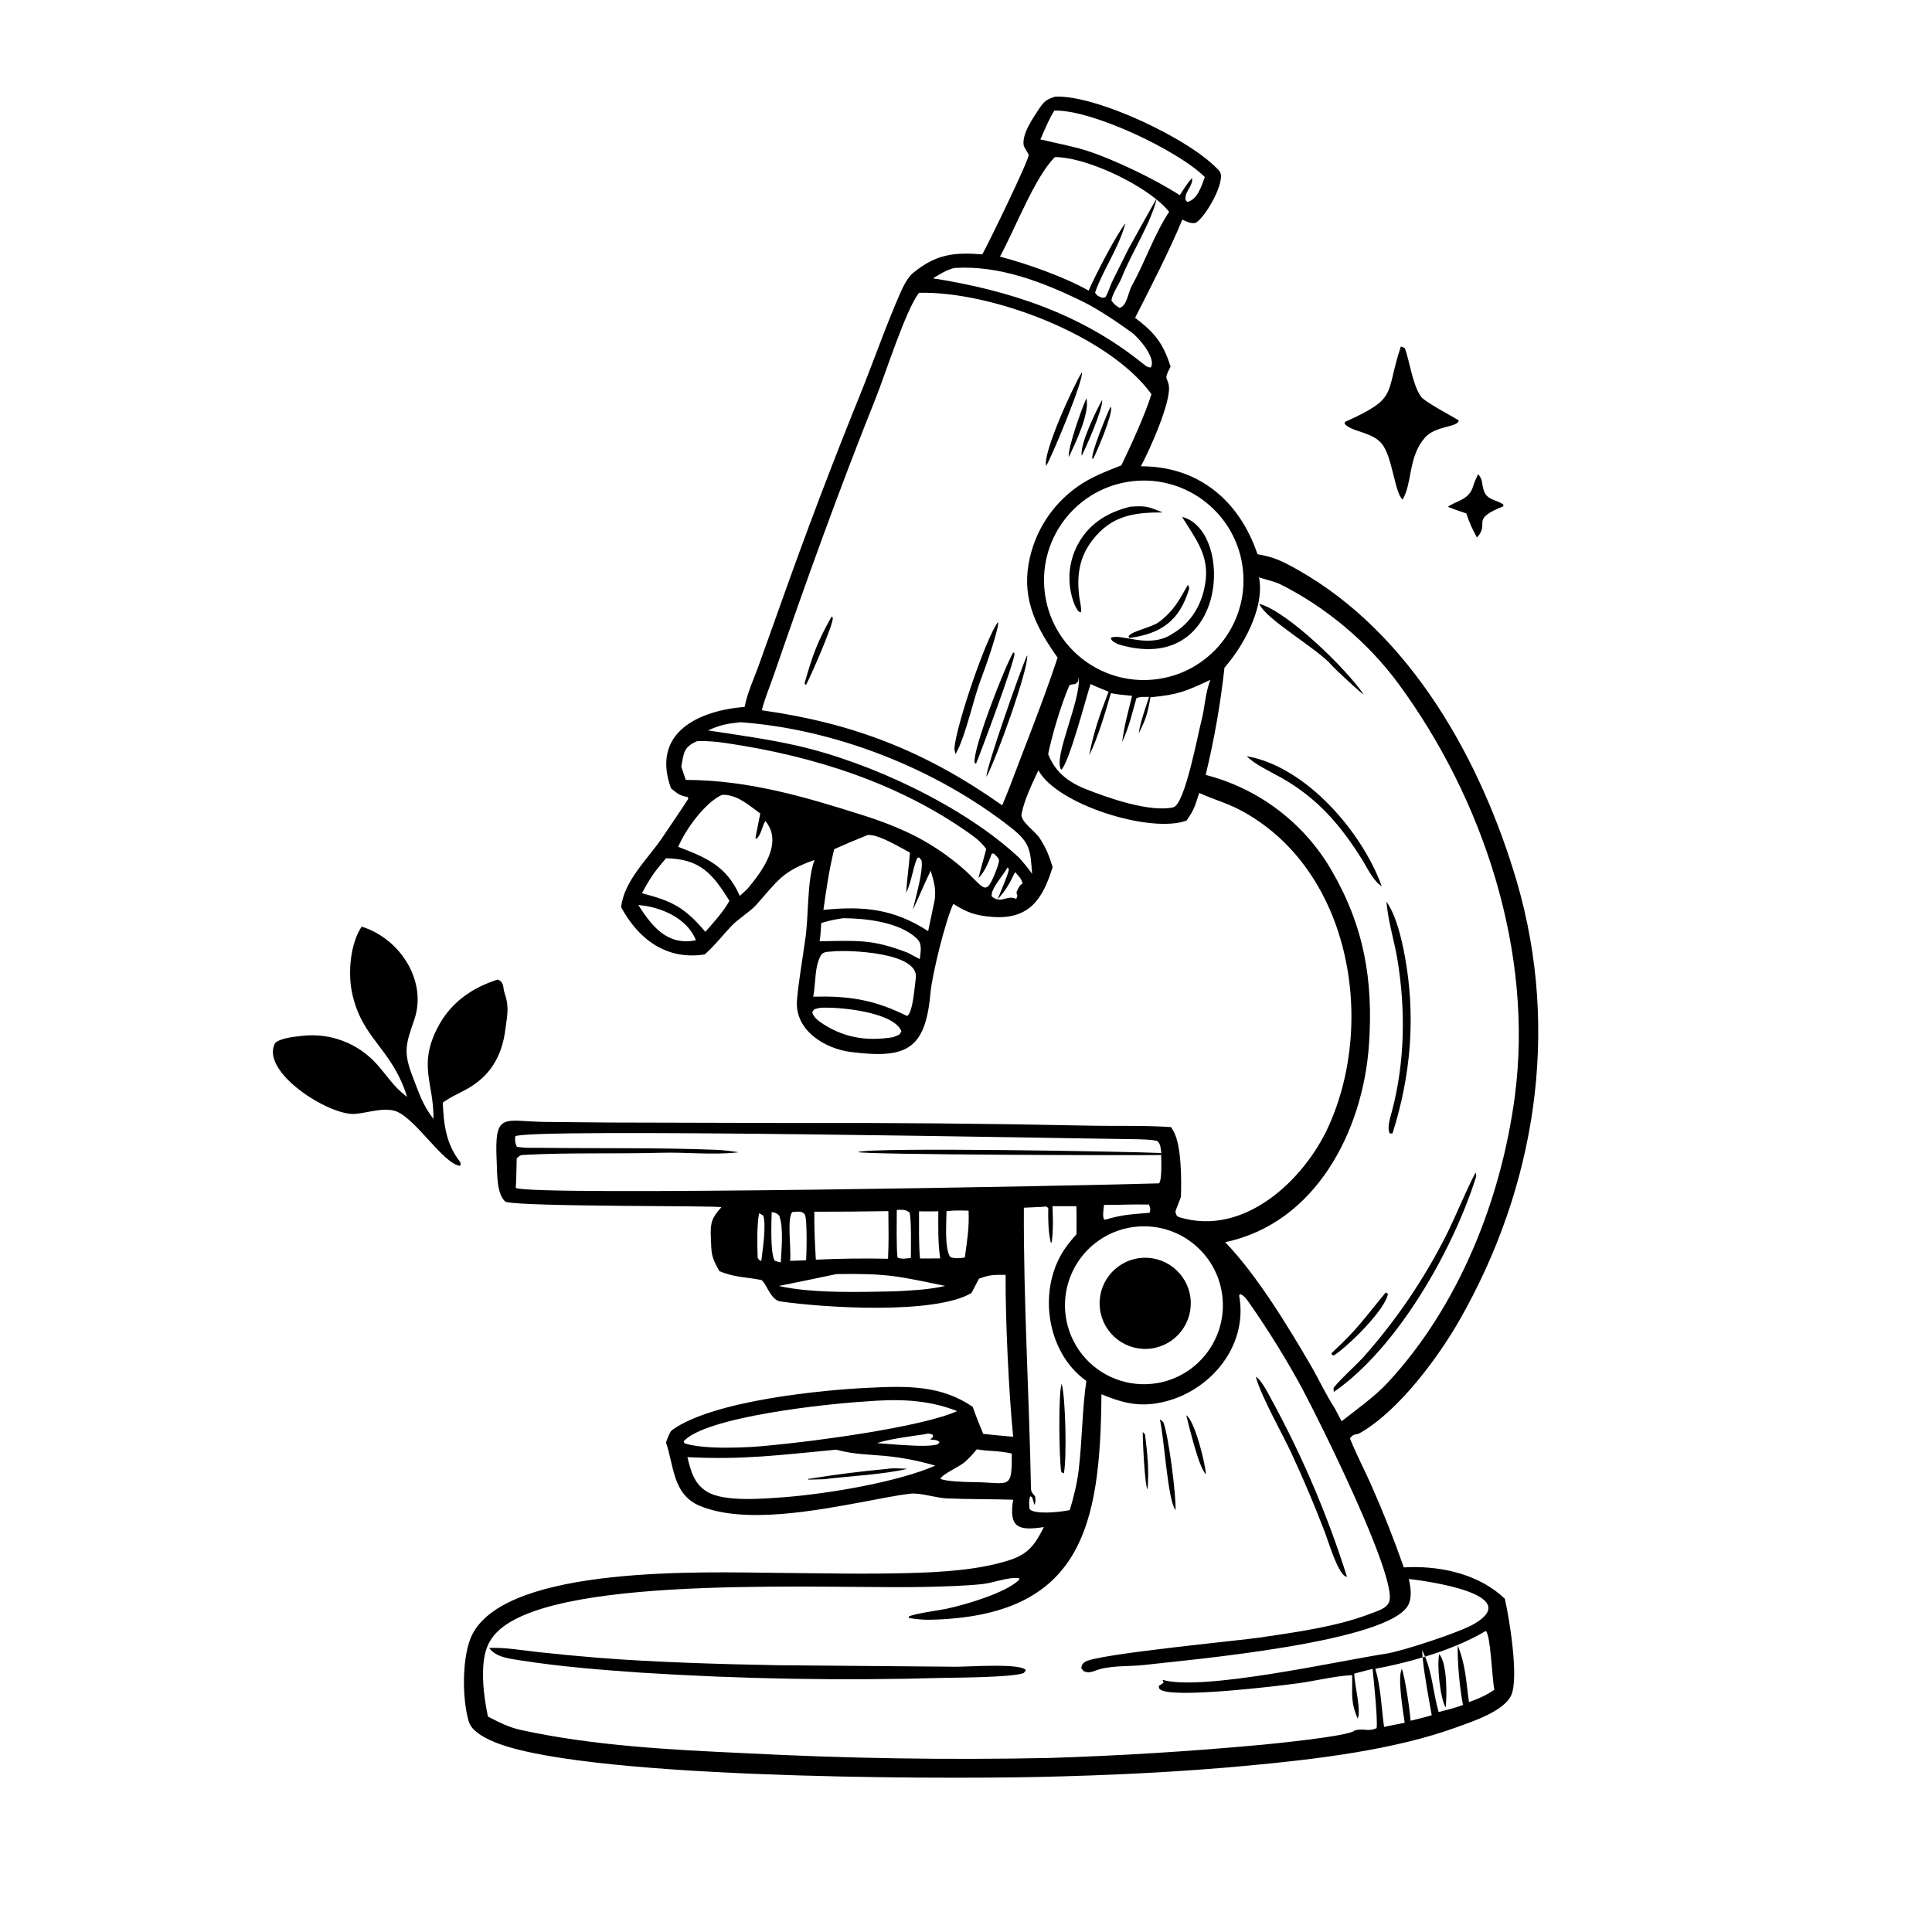
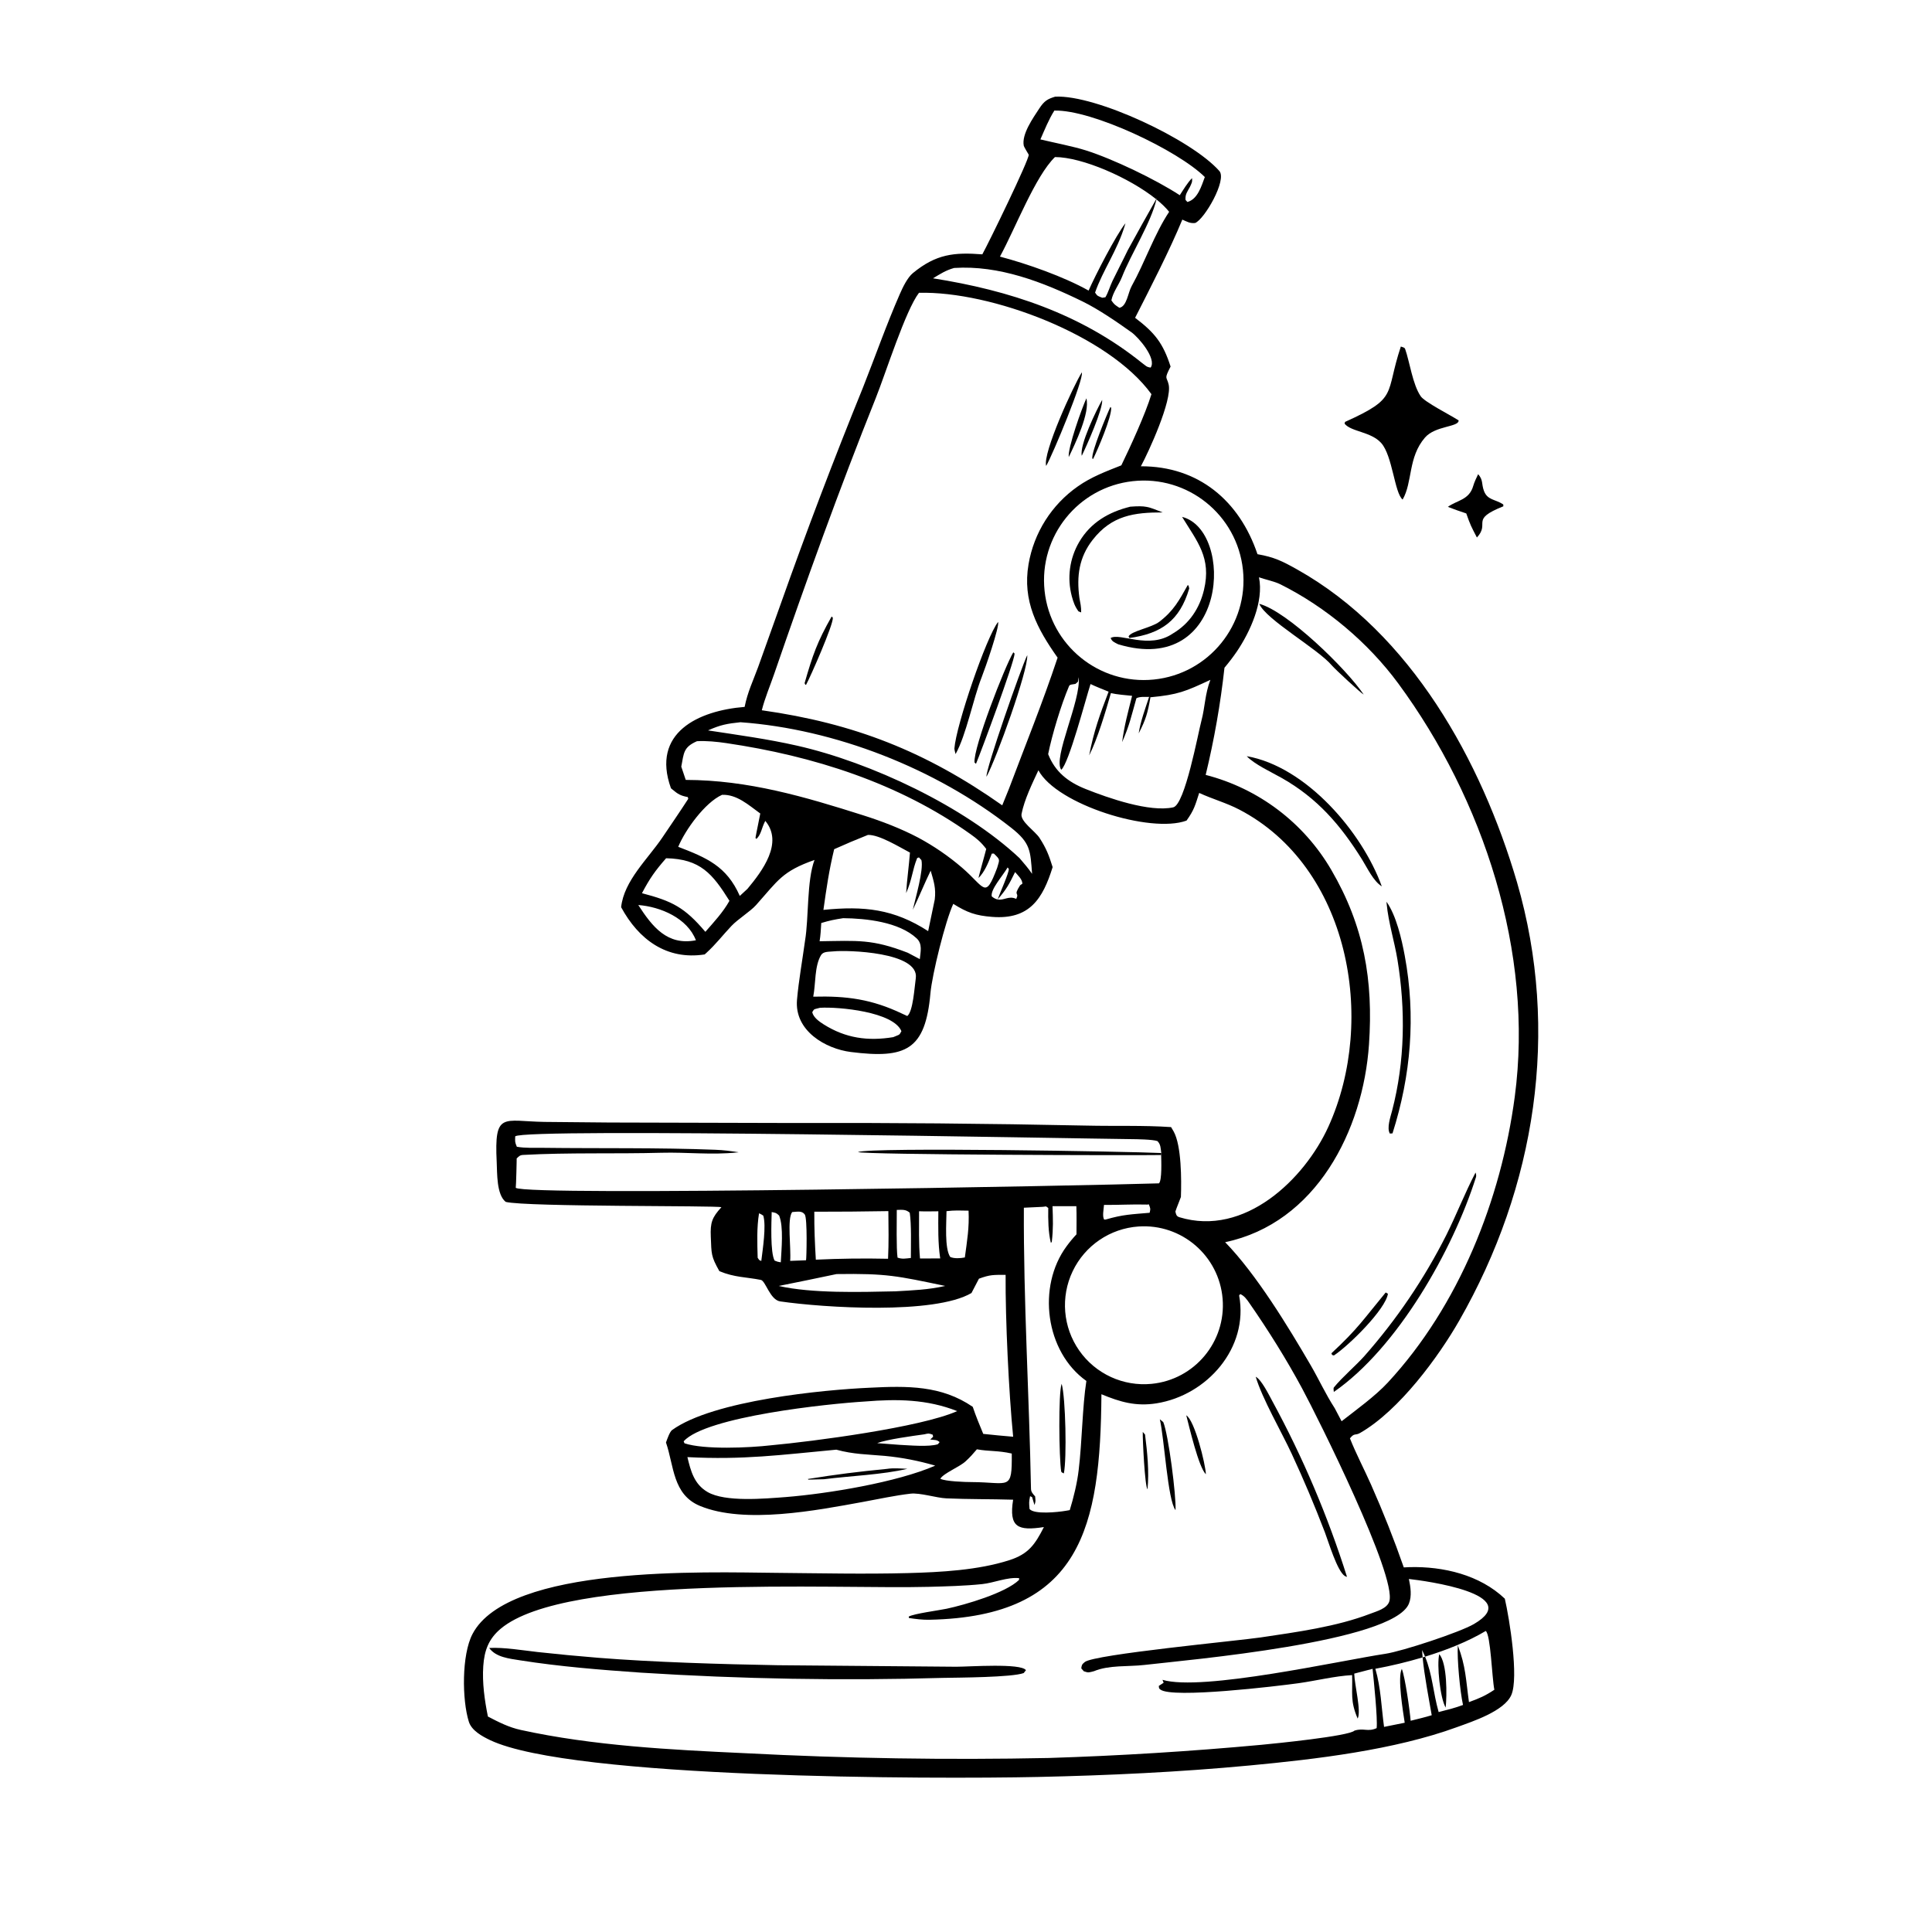
<svg xmlns="http://www.w3.org/2000/svg" width="700" height="700" fill="currentColor" viewBox="0 0 700 700">
  <path d="M177.246 597.095c5.207-.31 12.186.86 17.537 1.465a766.15 766.15 0 0 0 21.92 2.085c19.793 1.59 44.868 2.34 65.013 2.695l64.744.55c4.625.01 23.515-1.37 25.26 1.255l-.81 1.035c-4.28 1.575-23.51 1.64-29.3 1.75-36.505 1.055-73.041.42-109.489-1.905-14.498-1.01-29.287-2.185-43.641-4.45-4.04-.64-8.827-1.13-11.234-4.48Zm277.729-98.27c2.09 1.055 4.785 6.58 6.06 8.915a359.865 359.865 0 0 1 27.015 63.605c-.26-.1-.52-.205-.775-.305-2.8-1.81-5.905-12.35-7.245-15.85-3.795-9.895-7.58-18.88-12.015-28.44-3.695-7.97-10.74-20.075-13.04-27.925Zm-34.75 15.4 1.245 1.025c1.865 4.41 4.735 26.77 4.445 31.9-2.85-3.55-4.05-25.995-5.69-32.925Zm9.585-1.43c3.06 1.865 6.955 17.615 7.105 21.33-2.575-2.305-6.07-17.3-7.105-21.33Zm-15.765 6.015.825.95c.815 6.425 1.53 13.405.89 19.855-.975-1.14-1.795-18.275-1.715-20.805Zm120.575-93.97c.175.53.325 1.12.15 1.675-8.385 26.505-28.45 61.885-51.495 77.81-.085-.385-.18-1.39.01-1.625 3.115-3.82 7.81-7.755 11.03-11.345a207.813 207.813 0 0 0 29.72-43.89c3.71-7.435 6.71-15.215 10.585-22.625Zm-32.27-98.13c3.56 5.004 5.525 13.646 6.63 19.631 4.025 21.799 2.26 43.204-4.45 64.304l-.96.065c-1.185-2.015.22-5.995.83-8.33 4.645-17.82 4.895-36.537 1.925-54.66-1.085-6.612-3.29-13.52-3.915-20.295l-.06-.715Zm-50.63-52.733c21.49 3.762 41.82 27.475 48.93 47.166-3.075-1.898-5.275-6.721-7.19-9.789-7.76-12.414-16.065-22.06-28.935-29.405-3.66-2.089-10.065-5.027-12.805-7.972Zm4.535-55.196c10.14 2.666 31.545 23.526 37.84 32.863-.9-.367-10.425-9.231-11.52-10.526-5.125-6.072-23.935-16.63-26.32-22.337Zm45.81 249.509.81.465c-.91 5.75-14.225 18.84-19.585 22.36l-.64-.19-.255-.6c9.65-8.94 11.75-12.47 19.67-22.035ZM361.64 225.338c.49 1.885-4.62 16.643-5.94 19.983-3.165 8.03-5.565 20.897-9.48 27.9-.08-.309-.45-1.695-.425-2.011.615-8.44 11.635-40.613 15.845-45.872Zm5.5 11.002.47.48c-.18 3.317-12.13 35.507-13.995 39.93l-.53-.493c-.465-5.388 10.95-34.698 14.055-39.917Zm5.055 1.034c.33 5.591-11.225 37.584-14.76 44.03-.51-2.15 12.71-39.944 14.76-44.03Zm19.78-102.457c.785 2.473-10.57 29.876-12.935 33.902-1.305-4.699 9.935-29.186 12.935-33.902Zm-90.651 88.447.431.456c.213 2.454-8.084 21.371-9.716 24.314l-.258-.056-.26-.557c2.938-10.238 4.59-14.964 9.803-24.157Zm92.296-79.04c1.35 5.249-4.08 16.482-6.395 21.285-.38-3.379 4.745-17.688 6.395-21.285Zm5.715.57c.33 3.276-5.69 16.785-7.39 20.245-.86-3.891 5.275-16.507 7.39-20.245Zm2.985 2.56.28.294c.185 3.368-4.87 15.146-6.545 18.541l-.285-.126c-.445-2.273 5.275-16.015 6.55-18.709Zm18.385 271.031c-9.67.175-107.105-.08-109.876-1.07 4.909-1.845 98.596-.205 109.921.35l-.045.72Zm7.59-231.204c19.035 4.791 16.715 58.157-23.16 46.157-1.515-.786-2.195-.988-2.73-2.274 3.38-2.044 13.885 4.316 22.56-1.648 5.985-3.532 9.68-9.148 11.265-15.811 2.76-11.603-2.44-17.448-7.935-26.424Zm-18.785-3.701c5.755-.406 6.34-.043 11.775 2.081-10.355-.018-18.47 1.067-25.4 9.948-4.965 6.363-5.835 13.202-4.805 20.965.35 1.951.695 3.349.645 5.319l-.98-.392c-1.305-1.805-1.81-3.266-2.405-5.439a25.75 25.75 0 0 1 2.655-19.657c4.15-7.119 10.77-10.904 18.515-12.825Z" />
-   <path d="M430.38 211.931c.425.463.32.565.495 1.306-3.44 11.614-10.07 16.32-21.665 17.927l-.31-.559c.825-1.94 8.315-3.168 11.125-5.317 5.3-4.061 7.165-7.741 10.355-13.357Zm-17.53 243.904c9.01-1.145 17.255 5.205 18.45 14.215 1.195 9.005-5.11 17.285-14.11 18.53-9.07 1.255-17.43-5.11-18.635-14.19-1.205-9.075 5.21-17.4 14.295-18.555Zm3.49-203.326.49.128c-1.015 5.663-1.625 7.99-4.26 13.073.605-4.16 2.43-9.125 3.77-13.201ZM384.655 501.37c1.445 4.985 1.91 27.175.795 32.475-.405-.205-.9-.36-.955-.705-.79-4.825-1.065-28.585.16-31.77Zm-63.318 30.835c2.357-.37 4.996-.13 7.411-.03-8.862 2.125-20.838 2.585-30.242 3.78-1.871.075-3.743.125-5.615.145l-.178-.235c10.445-1.68 18.12-2.635 28.624-3.66Zm200.138 67.12c2.915 3.425 2.785 14.97 2.32 19.355-2.02-3.36-3.27-15.565-2.32-19.355ZM131.032 335.741c13.805 4.212 23.876 19.655 19.072 33.701-2.958 8.648-4.133 11.528-.637 20.518 2.299 5.915 3.589 10.28 7.588 15.45.131-13.135-5.571-19.12 1.361-32.817 4.611-9.114 12.185-14.534 21.9-17.69 2.462.928 1.827 2.925 2.507 4.896 1.791 5.189.924 8.016.286 13.132-1.236 9.909-5.677 17.309-14.636 22.024-3.191 1.76-4.99 2.355-8.043 4.56.338 7.845 1.134 14.735 6.067 21.2.541 1.07.451.5.239 1.71-6.141-.715-16-17.045-23.239-19.795-4.363-1.505-9.769.445-14.626.945-9.456.97-35.068-15.45-29.114-25.76 2.145-1.765 6.878-2.18 9.789-2.51a31.415 31.415 0 0 1 26.983 10.28c3.759 4.175 5.85 7.84 10.316 11.34l.655.51c-5.573-17.93-16.582-20.905-20.026-38.146-1.417-7.091-.516-17.491 3.558-23.548ZM507.55 125.555c.72.264 1.355.315 1.56.891 1.65 4.653 2.71 12.881 5.65 17.137 1.455 2.107 10.755 6.808 13.725 8.73.13 2.479-8.44 1.879-12.195 6.23-6.195 7.187-4.42 16.103-8.09 22.457-2.96-2.404-3.63-15.807-7.735-20.456-3.695-4.186-11-4.078-13.305-7.057l.18-.624c19.555-8.821 14.35-9.733 20.21-27.308Zm28.01 46.242c1.91 2.184 1.14 3.443 2.095 6.044 1.255 3.435 4.135 3.004 7.01 4.928l.025.673c-12.385 4.946-4.59 5.938-9.58 11.305-2.055-3.964-2.385-4.514-3.85-8.72-2.335-.744-4.385-1.511-6.665-2.378 3.23-2.409 7.725-2.424 9.19-7.609.36-1.283 1.18-3.011 1.775-4.243Z" />
-   <path d="M382.311 35.024c14.701-.746 49.426 15.522 59.485 26.936 2.841 3.227-5.365 17.45-8.77 18.836-1.904.194-2.881-.453-4.645-1.226-4.59 11.127-11.63 24.812-17.11 35.581 7.139 5.407 10.136 9.185 12.855 17.665-2.454 4.788-1.395 3.479-.7 6.509 1.318 5.749-7.27 24.463-10.065 29.623 20.924-.054 35.73 12.523 42.25 31.847 6.064 1.067 8.966 2.499 14.386 5.539 41.253 23.146 66.759 69.396 79.654 113.36 15.649 53.887 6.785 110.332-20.935 158.782-7.42 12.975-21.69 32.564-35.95 40.724-1.774 1.015-1.996-.143-3.655 1.946 2.13 5.409 5.265 11.39 7.665 16.804a393.018 393.018 0 0 1 11.846 29.951 58.93 58.93 0 0 1 2.099-.095c12.235-.32 25.46 2.81 34.505 11.43 1.67 7.191 5.12 28.58 2.356 34.9-2.581 5.889-14.14 9.61-19.701 11.64-22.714 8.294-51.07 11.62-75.165 13.895-25.354 2.39-51.156 3.604-76.61 4.154-38 .825-168.974.65-198.467-13.314-2.861-1.355-6.751-3.456-7.767-6.695-2.486-7.93-2.63-24.2 1.316-31.76 13.069-25.04 84.631-22.405 110.022-22.18 15.858.14 31.849.5 47.696.085 11.89-.315 25.506-1.041 36.82-4.685 6.979-2.245 9.315-5.742 12.5-11.991-9.424 1.455-12.744.13-11.149-9.914-8.05-.245-16.126-.13-24.186-.485-3.699-.165-9.513-2.1-13.023-1.695-5.635.655-11.467 1.935-17.22 2.985-16.789 3.065-42.862 8.144-59.034 1.45-9.924-4.11-9.393-14.536-12.316-22.975.391-1.11 1.353-3.894 2.202-4.51 14.985-10.83 55.271-14.62 71.594-15.34 13.678-.69 25.983-.87 37.353 6.925 1.17 3.454 2.405 6.43 3.804 9.8 3.605.39 7.221.735 10.835 1.035-1.585-16.075-2.84-42.455-2.73-58.66-4.399.03-5.501-.134-9.665 1.395l-2.705 5.19c-13.445 7.904-53.567 5.32-69.287 3.04-3.716-.54-5.289-7.441-7.027-7.79-5.411-1.07-9.48-.866-15.023-3.165-3.108-5.515-2.841-6.212-3.11-12.48-.22-5.11.427-6.966 3.839-10.685-.751-.66-70.634-.066-78.144-1.935-3.361-2.64-3.069-10.425-3.265-14.365-.919-18.51 2.226-14.866 17.27-14.616l23.555.221 65.127.17c35.925-.12 71.851.194 107.77.944 10.004.24 20.701-.139 30.615.546.325.535.641 1.075.95 1.619 2.824 5.116 2.841 17.551 2.611 23.701-.015.172-1.661 4.137-1.995 5.255.214.954.305 1.73 1.434 2.075 23.684 7.238 45.385-13.851 53.995-32.795 17.685-38.92 7.439-94.24-32.335-114.924-4.659-2.422-9.685-3.793-14.474-6.011-1.48 4.607-1.866 6.212-4.585 10.027-12.97 4.793-47.024-5.788-53.671-18.234-2.24 4.797-5.095 10.656-6.105 15.8-.537 2.731 4.885 6.205 6.51 8.713 2.454 3.786 3.41 6.295 4.75 10.578-3.565 11.456-8.352 19.106-21.934 18.031-5.935-.47-9.002-1.544-14.066-4.718-2.89 6.263-7.665 25.546-8.272 32.369-1.835 20.592-8.833 23.828-28.87 21.299-9.071-1.151-20.467-7.625-19.475-18.933.61-6.956 1.972-14.481 2.919-21.458 1.378-8.273.592-21.662 3.426-29.192-11.764 4.151-13.158 7.363-21.19 16.357-2.063 2.31-6.572 5.092-8.883 7.532-3.205 3.384-5.648 6.643-9.131 9.812l-.596.537c-13.788 2.144-23.935-5.414-30.268-17.111 1.011-9.597 9.687-17.472 14.915-25.223 3.118-4.621 6.376-9.365 9.396-14.032l-.148-.641c-2.715-.533-3.564-1.068-5.664-2.82l-.45-.382c-7.257-20.174 9.988-28.133 26.694-29.479 1.076-5.395 3.024-9.341 4.892-14.434l8.171-22.829a1826.68 1826.68 0 0 1 29.784-78.369c4.489-11.332 8.516-22.833 13.4-33.982 1.048-2.394 2.739-5.936 4.716-7.56 8.418-6.914 14.94-7.58 25.16-6.794 2.345-4.213 16.931-34.192 16.814-36.101-.25-.42-1.706-2.837-1.79-3.217-.87-4.191 3.42-10.159 5.575-13.474 1.855-2.848 3.075-3.502 5.795-4.34Zm66.65 434.357c3.534 18.984-11.611 36.139-29.91 39.069-7.469 1.195-13.165-.47-19.979-3.29-.365 47.999-7.118 80.591-62.352 81.711-2.496.05-4.935-.276-7.393-.635l-.072-.515c1.854-1.07 11.08-2.28 13.731-2.845 6.79-1.455 21.325-5.686 26.23-10.435l.04-.64c-4.274-.46-9.08 1.694-13.405 2.149-6.409.665-13.006.821-19.449.996-33.759.914-131.171-4.8-154.984 15.169-4.403 3.695-5.938 7.936-6.32 13.545-.412 6.065.483 12.331 1.68 18.271 3.943 2.05 7.54 3.905 11.899 4.86 26.131 5.74 54.563 7.2 81.124 8.42 36.7 1.915 73.461 2.494 110.2 1.739 25.71-.81 51.391-2.399 77.005-4.769 4.58-.436 31.722-3.121 33.76-5.15v-.002c3.394-1.055 4.724.585 8.019-.894.4-3.445-1.045-17.305-1.475-21.485l-6.644 1.735c.1 4.14 2.623 13.587 1.239 16.283-2.763-6.487-1.789-9.004-2.004-15.747-6.364.36-12.985 2.035-19.329 2.925-7.75 1.08-45.858 5.637-50.141 2.31-.639-.495-.451-.442-.575-1.315l1.755-1.15-.42-1.06c-4.874-.285-9.17-.525-14.074-.575l-2.361-1.885a41.01 41.01 0 0 0-.001-.001l2.361 1.885c4.905.05 9.2.29 14.075.575 14.311 4.28 64.305-6.954 80.79-9.434 6.111-.921 26.88-7.761 32.045-10.771 18.533-10.795-17.53-15.665-23.561-16.33.6 2.815 1.135 6.205 0 8.96-5.746 13.954-80.042 20.355-95.864 22.19-5.825.675-12.8-.019-18.205 2.25v.001c-1.784.445-1.976.668-3.699.039l-.926-1.049c.145-1.225.246-1.461 1.271-2.3 3.422-2.795 55.844-7.73 63.754-8.915 12.995-1.945 27.436-3.865 39.736-8.6 2.26-.87 6.049-1.856 6.844-4.46 2.779-9.116-25.873-66.531-31.584-77.14-5.69-10.58-12.291-21.115-19.146-30.98-.885-1.269-1.821-2.635-3.3-3.226l-.385.516Zm66.479 131.125a165.249 165.249 0 0 1-17.125 4.119c2.005 6.83 2.195 14.06 3.155 21.06l7.485-1.505c-.585-3.845-2.695-16.459-1.05-19.515 1.205 3.016 2.92 15.255 3.2 18.8 2.455-.625 5.245-1.265 7.635-2.01-1.047-6.027-2.674-14.376-3.3-20.949Zm22.875-9.576c-6.383 3.805-14.121 6.899-21.982 9.307a33.41 33.41 0 0 0-1.093-2.402c.044.847.111 1.742.2 2.671.297-.089.595-.178.893-.269 2.705 6.612 2.9 12.995 4.917 20.073 3.129-.8 5.795-1.44 8.83-2.57-1.1-4.919-2.195-16.739-1.885-21.584 2.92 7.624 2.915 12.5 4.04 20.549 3.68-1.335 5.89-2.265 9.2-4.475-.88-4.325-1.325-19.939-3.12-21.3Zm-156.97-153.909c.175 4.994.305 7.955-.264 12.984l-.341.276c-.955-3.905-1.005-8.451-.935-12.616-.27-.185-.535-.374-.805-.559l-1.209.154-6.826.32c-.16 33.855 1.935 67.956 2.58 101.826.026 1.204.751 1.925 1.5 2.754.135 1.59.27 1.665-.23 3.14l-.864-2.859-.731-.346c-.44 2.145-.38 2.406-.2 4.636 1.64 2.074 10.34 1.139 12.99.684l.99-.165c.2-.035.395-.069.595-.109 1.375-4.455 2.701-9.886 3.231-14.521 1.265-10.464 1.314-22.874 2.789-32.269-14.885-10.595-17.935-34.211-7.175-48.801a46.445 46.445 0 0 1 3.59-4.33c.01-3.32.08-6.895-.045-10.189l-8.64-.01Zm-78.337 88.224c-20.28 1.895-33.638 3.746-53.949 2.696 1.212 5.004 2.415 9.789 7.294 12.639 6.389 3.735 20.697 2.4 28.271 1.84 15.34-1.225 40.333-5.335 54.226-11.389a95.86 95.86 0 0 0-18.348-3.541c-6.384-.565-11.28-.55-17.494-2.245Zm50.937-.134c-1.5 1.769-2.38 2.769-4.08 4.344-2.251 2.085-7.975 4.301-9.17 6.321 1.775.97 9.14 1.215 11.395 1.21 13.655.055 14.616 3.399 14.491-10.34-5.09-1.155-8.156-.72-12.636-1.535Zm-7.13-13.84c-10.944-4.31-21.75-4.436-33.4-3.481-13.181.795-57.536 5.405-65.711 14.41l.298.736c7.123 2.375 23.439 1.629 31.377.72 15.039-1.38 54.139-6.465 67.436-12.385Zm-8.882 8.545c-1.538-.555-1.438-.495-3.054-.13-4.159.59-13.455 1.804-17.05 3.194l8.046.61c3.693.18 10.763.825 13.94-.219l.625-.776c-1.08-.934-1.68-.699-3.397-.929l1.047-1.005-.157-.745Zm118.224-310.648c1.789 8.809-3.167 19.665-7.966 26.805a72.838 72.838 0 0 1-4.54 5.959 308.637 308.637 0 0 1-6.81 38.832 74.033 74.033 0 0 1 45.5 34.395c11.894 20.368 15.265 40.001 13.67 63.282-2.135 31.164-19.176 64.709-52.115 71.63 11.295 11.59 22.881 30.666 30.95 44.51 3.06 5.25 5.326 10.341 8.745 15.63l2.495 4.735c5.285-4.12 12.201-9.11 16.75-14.02 25.76-27.805 41.025-66.216 45.996-103.575 6.944-52.184-11.362-107.797-42.201-149.701-10.959-14.886-26.296-27.749-42.735-35.946-2.224-1.098-5.37-1.693-7.739-2.536Zm-13.182 261.398c-1.285-15.585-14.849-27.246-30.449-26.186a28.6 28.6 0 0 0-23.87 16.2 28.607 28.607 0 0 0 28.585 40.816c15.564-1.515 27.024-15.251 25.734-30.83Zm-100.5-4.646c-17.535-3.65-21.075-4.56-39.38-4.3a1990.918 1990.918 0 0 1-20.934 4.311c12.015 2.73 29.495 2.214 42.271 1.939 6.346-.365 11.803-.545 18.043-1.95Zm-62.877-26.774c-.092 3.735-.561 14.615 1.049 17.59 1.055.419 1.131.45 2.249.629.229-4.684 1.082-12.83-.604-16.95-1.142-1.055-1.14-.934-2.694-1.269Zm-4.585.465c-.852 5.209-.645 10.799-.495 16.099.731 1.005.247.69 1.313 1.165.507-4.17 1.85-12.719.717-16.434-.623-.38-.855-.576-1.535-.83Zm16.57.424c-1.013-1.42-2.586-1.014-4.557-.884-1.902 2.435-.355 12.994-.734 17.689l4.962-.184.79-.036c.166-.492.546-15.173-.461-16.585Zm30.287-1.224c-8.944.155-17.888.23-26.832.22-.034 6.149.191 11.245.553 17.375a374.28 374.28 0 0 1 26.166-.331c.283-5.839.179-11.429.113-17.264Zm3.05-.436c-.003 3.895-.201 13.965.276 17.285 1.731.625 2.98.315 4.826.13.005-4.48.24-12.214-.406-16.399-1.45-1.255-2.67-1.061-4.696-1.016Zm8.074.49c.002 5.46-.153 11.735.339 17.105l7.322-.015c-.85-5.609-.71-11.395-.675-17.08-2.264.015-4.743.085-6.986-.01Zm17.936-.219c-2.805-.055-5.185-.171-7.99.184-.04 4.3-.76 13.47 1.34 16.585 1.47.665 3.716.501 5.301.186.825-6.12 1.634-10.761 1.349-16.955Zm64.765-2.205c-5.465-.16-10.365.18-15.695.12-.125 1.65-.679 4.279.085 5.319l.555-.029c6.375-1.845 9.221-1.846 15.901-2.441.359-1.589.284-1.495-.286-3.049l-.56.08Zm-5.599-23.705c-20.502-.205-220.107-4.13-223.424-1.01-.046 1.888-.157 1.965.589 3.764 2.959.54 6.425.355 9.453.39 20.825.26 41.639-.105 62.456.705 2.941.115 5.551.44 8.448.91l-.721.076c-9.046.939-18.17-.146-27.183.094-16.721.455-33.526-.125-50.211.79-1.192.065-1.528.561-2.309 1.285.055-.19-.206 10.269-.325 10.633a.05.05 0 0 1-.012-.008c.004.02.007.022.012.008 4.297 3.103 207.882-.799 233.043-1.623 1.144-1.061.835-8.318.795-10.264l.044-.72c-.244-1.79-.165-3.086-1.389-4.325-1.73-.62-7.609-.69-9.266-.705Zm-83.495-39.119c-2.904-7.036-22.719-8.891-29.506-8.473-2.162.619-1.977.171-2.806 1.594.428 1.911 2.523 3.391 4.141 4.412 7.979 5.035 16.065 6.13 25.205 4.631 2.176-.975 2.137-.516 2.966-2.164Zm5.207-19.157c1.415-9.575-24.957-10.278-29.804-9.757-1.779.18-3.702-.033-4.536 1.373-2.401 4.054-1.868 10.182-2.816 15.038 12.126-.319 21.224.917 32.225 6.162l1.85.848c2.11-1.668 2.6-10.404 3.081-13.664Zm-26.314-21.784c-3.264.512-4.766.805-7.936 1.75-.144 2.285-.231 4.344-.6 6.611 13.763-.191 19.015-.847 31.945 4.165l4.363 2.308c.262-2.71 1.034-5.494-1.142-7.522-6.403-5.968-18.332-7.235-26.63-7.312Zm-74.235-4.768c5.11 7.881 10.499 14.787 20.879 12.775-3.088-8.041-12.809-12.154-20.879-12.775Zm10.089-16.95c-3.989 4.554-5.918 7.296-8.753 12.665 11.004 2.883 15.449 5.128 22.97 13.997 3.06-3.493 6.489-7.19 8.728-11.238-6.127-9.793-10.518-15.157-22.945-15.424Zm73.129-8.454a287.026 287.026 0 0 0-12.242 5.18c-1.872 7.703-2.789 14.116-3.896 21.988 14.744-1.484 25.52-.332 37.952 7.695l2.389-11.449c.495-4.073-.35-6.593-1.478-10.456-2.319 4.757-4.274 9.668-6.481 14.182.938-4.135 3.971-14.36 3.129-18.006l-.9-.985-.641.243c-1.811 4.46-1.739 7.537-3.999 12.705.323-5.104 1.01-9.753 1.385-14.69-3.899-2.041-11.096-6.519-15.218-6.407Zm53.309 13.465c-2.124 4.348-3.076 6.185-6.334 9.924 2.297.464 4.05-1.487 6.749-.198 1.264-2.673-1.281-.744 1.414-4.952l.825-.567c-.095-1.663-1.499-2.835-2.654-4.207Zm-6.341 9.934.007-.01h-.004l-.003.01Zm3.64-11.615c-1.915 3.267-6.264 7.948-5.754 10.498.771.649 1.466.975 2.117 1.107.83-2.317 4.211-9.813 4.057-11.07l-.42-.535Zm-103.462-26.307c-6.226 2.789-13.384 12.767-15.887 18.842 10.254 3.949 17.524 6.953 22.308 17.786l2.775-2.561c5.363-6.429 13.101-16.701 6.458-24.628-1.449 2.755-1.391 4.796-3.207 6.543l-.351-.363c.526-3.016 1.21-5.901 1.743-8.851-4.318-3.136-8.503-6.972-13.839-6.768Zm1.584-18.73c-3.398-.5-7.236-.897-10.682-.695-4.953 2.17-4.731 4.276-5.682 9.215l1.616 4.805c22.626.059 42.962 6.054 64.407 12.865 6.746 2.142 13.512 4.743 19.785 8.031a89 89 0 0 1 15.931 10.916c8.378 7.214 8.315 11.668 12.714.036.875-3.121 1.239-2.82-1.219-5.172l-.741.05-.25.676c-1.009 2.714-2.465 6.088-4.54 8.138.032-.621 2.39-8.831 2.786-10.533-1.82-2.388-3.286-3.638-5.675-5.341-26.054-18.575-57.052-28.361-88.45-32.991Zm5.08-7.571c-4.809.51-7.231.923-11.756 2.963 10.908 1.668 21.583 3.102 32.347 5.548 26.654 6.056 60.553 21.977 80.533 40.74 1.699 1.979 3.04 3.523 4.54 5.685-.655-8.399-.497-11.135-7.606-16.72-27.38-21.516-63.816-35.732-98.058-38.216Zm122.544-16.336c-.355 2.024.139 1.303-1.18 2.449-1.025.205-2.041.152-2.306.776-2.915 6.861-6.16 17.627-7.58 24.668 2.51 6.423 7.216 10.1 13.586 12.64 8.22 3.28 23.215 8.517 31.734 6.637 4.25-.939 9.006-26.886 10.231-31.452 1.28-4.786 1.255-9.609 3.229-14.74-9.064 4.209-11.66 5.374-21.714 6.315l-.491-.128c-1.484.012-3.379-.178-4.599.484-1.905 6.682-2.44 9.631-5.17 15.891.83-6.255 2.094-10.683 3.609-16.77-2.255-.238-5.56-.483-7.68-.988-1.845 6.479-4.88 16.724-7.875 22.559 1.675-8.729 3.881-14.821 7.045-23.077-2.144-.877-4.474-1.777-6.549-2.762-1.726 5.319-7.831 28.749-10.611 31.053-3.129-4.296 7.25-25.132 6.321-33.555Zm-57.865-139.252c-4.878 6.342-12.072 29.179-15.667 38.157-13.18 32.915-25.273 66.477-36.817 99.998-1.487 4.319-3.351 8.685-4.462 13.096 33.459 4.725 59.446 14.947 87.111 34.446l2.406-5.929c6.109-16.238 12.15-31.023 17.655-47.577-7.42-10.496-12.805-20.553-10.53-33.858a43.248 43.248 0 0 1 17.849-28.186c4.915-3.466 10.231-5.434 15.771-7.632 3.355-6.907 8.7-18.562 10.91-25.785-15.5-21.433-58.176-37.407-84.226-36.73ZM450.341 206.44c-2.115-19.916-20.025-34.312-39.929-32.099-19.765 2.199-34.041 19.956-31.941 39.733 2.101 19.776 19.791 34.139 39.575 32.136 19.924-2.017 34.409-19.855 32.295-39.77Zm-58.076-97.197c-14.395-7.049-30.28-13.214-46.564-12.152-3.125.882-4.876 2.09-7.66 3.748 27.664 4.358 53.56 12.83 75.665 30.611 1.489 1.074 1.62 1.539 3.205 1.729 2.233-3.243-4.381-10.949-6.946-12.776-5.3-3.775-11.93-8.335-17.7-11.16Zm26.742-36.988c-1.98 8.466-9.231 19.787-12.506 28.135-1.07 2.723-3.29 5.539-3.825 8.446 1.059 1.562 1.376 1.673 2.901 2.689 2.723-.505 3.1-5.459 4.46-7.892 4.694-8.411 8.269-18.931 13.569-26.888-1.17-1.469-2.741-2.984-4.599-4.49ZM382.231 56.91c-7.145 6.938-14.33 25.794-19.93 36.066 9.915 2.617 23.126 7.258 32.12 12.306 2.396-5.438 9.85-19.965 13.355-24.396l-.215.749c-2.695 9.063-8.08 16.458-10.795 24.38.844 1.339 1.131 1.277 2.61 1.866l1.13-.174c1.05-1.739 1.656-4.018 2.58-5.927 1.805-3.725 3.73-7.366 5.515-11.101a1282.974 1282.974 0 0 1 10.309-18.502l.097.078c.033-.141.069-.283.099-.423l-.196.345c-9.628-7.759-26.879-15.274-36.679-15.267Zm-.216-16.844c-1.95 3.028-3.585 7.09-5.059 10.445 4.954 1.191 11.824 2.515 16.409 3.96 9.845 3.1 25.336 10.54 34.091 16.258 1.244-1.903 2.875-4.669 4.455-6.184.13 1.485-.161 1.781-.766 3.157-1.01 1.865-1.774 2.73-1.604 4.73l.669.752c3.75-.979 5.115-5.82 6.32-9.041-9.676-9.607-40.815-24.443-54.515-24.077Z" />
+   <path d="M430.38 211.931c.425.463.32.565.495 1.306-3.44 11.614-10.07 16.32-21.665 17.927l-.31-.559c.825-1.94 8.315-3.168 11.125-5.317 5.3-4.061 7.165-7.741 10.355-13.357Zm-14.04 40.578.49.128c-1.015 5.663-1.625 7.99-4.26 13.073.605-4.16 2.43-9.125 3.77-13.201ZM384.655 501.37c1.445 4.985 1.91 27.175.795 32.475-.405-.205-.9-.36-.955-.705-.79-4.825-1.065-28.585.16-31.77Zm-63.318 30.835c2.357-.37 4.996-.13 7.411-.03-8.862 2.125-20.838 2.585-30.242 3.78-1.871.075-3.743.125-5.615.145l-.178-.235c10.445-1.68 18.12-2.635 28.624-3.66Zm200.138 67.12c2.915 3.425 2.785 14.97 2.32 19.355-2.02-3.36-3.27-15.565-2.32-19.355Zm-13.925-473.77c.72.264 1.355.315 1.56.891 1.65 4.653 2.71 12.881 5.65 17.137 1.455 2.107 10.755 6.808 13.725 8.73.13 2.479-8.44 1.879-12.195 6.23-6.195 7.187-4.42 16.103-8.09 22.457-2.96-2.404-3.63-15.807-7.735-20.456-3.695-4.186-11-4.078-13.305-7.057l.18-.624c19.555-8.821 14.35-9.733 20.21-27.308Zm28.01 46.242c1.91 2.184 1.14 3.443 2.095 6.044 1.255 3.435 4.135 3.004 7.01 4.928l.025.673c-12.385 4.946-4.59 5.938-9.58 11.305-2.055-3.964-2.385-4.514-3.85-8.72-2.335-.744-4.385-1.511-6.665-2.378 3.23-2.409 7.725-2.424 9.19-7.609.36-1.283 1.18-3.011 1.775-4.243Z" />
+   <path fill-rule="evenodd" d="M382.309 35.022c14.701-.746 49.424 15.522 59.486 26.936 2.842 3.225-5.365 17.451-8.771 18.837-1.903.194-2.881-.454-4.644-1.227-4.59 11.128-11.631 24.812-17.111 35.581 7.139 5.407 10.135 9.187 12.855 17.665-2.454 4.788-1.394 3.481-.699 6.51 1.319 5.747-7.27 24.461-10.066 29.621 20.924-.054 35.73 12.524 42.25 31.848 6.064 1.066 8.967 2.499 14.385 5.54 41.254 23.145 66.76 69.395 79.655 113.359 15.65 53.888 6.785 110.332-20.934 158.781-7.42 12.975-21.691 32.566-35.95 40.726-1.775 1.014-1.996-.144-3.656 1.945 2.13 5.409 5.266 11.391 7.665 16.805a392.987 392.987 0 0 1 11.845 29.95 58.937 58.937 0 0 1 2.101-.096c12.234-.319 25.46 2.812 34.505 11.431 1.67 7.191 5.118 28.578 2.354 34.899-2.58 5.89-14.139 9.611-19.699 11.641-22.715 8.295-51.071 11.62-75.165 13.895-25.354 2.389-51.156 3.605-76.611 4.155-38.001.825-168.975.649-198.466-13.316-2.862-1.354-6.752-3.455-7.768-6.694-2.485-7.93-2.63-24.201 1.316-31.761 13.07-25.038 84.631-22.404 110.023-22.179 15.857.14 31.848.5 47.694.085 11.891-.315 25.507-1.04 36.822-4.685 6.979-2.245 9.315-5.741 12.5-11.99-9.424 1.454-12.746.129-11.151-9.915-8.049-.245-16.125-.131-24.184-.486-3.7-.165-9.514-2.098-13.024-1.694-5.634.655-11.467 1.935-17.22 2.984-16.789 3.065-42.863 8.145-59.035 1.451-9.921-4.111-9.392-14.536-12.314-22.975.391-1.111 1.352-3.895 2.202-4.511 14.984-10.829 55.27-14.619 71.594-15.34 13.676-.689 25.982-.868 37.351 6.925 1.17 3.454 2.405 6.432 3.805 9.801 3.604.39 7.222.734 10.836 1.034-1.585-16.075-2.841-42.455-2.731-58.659-4.398.03-5.501-.135-9.665 1.395l-2.705 5.19c-13.445 7.904-53.569 5.32-69.288 3.04-3.715-.542-5.288-7.442-7.025-7.79-5.411-1.07-9.48-.866-15.024-3.165-3.107-5.513-2.841-6.212-3.111-12.48-.22-5.109.428-6.966 3.841-10.685-.814-.658-70.64-.067-78.145-1.936-3.359-2.641-3.07-10.424-3.265-14.364-.92-18.508 2.228-14.865 17.27-14.615l23.556.22 65.127.17c35.924-.12 71.85.195 107.769.945 10.005.24 20.701-.14 30.616.545.324.534.64 1.076.95 1.62 2.824 5.115 2.839 17.55 2.609 23.7-.011.165-1.66 4.136-1.995 5.255.215.954.307 1.73 1.436 2.075 23.684 7.239 45.385-13.851 53.995-32.796 17.684-38.92 7.438-94.24-32.335-114.924-4.659-2.421-9.687-3.791-14.476-6.009-1.48 4.607-1.865 6.211-4.585 10.026-12.97 4.793-47.024-5.789-53.67-18.234-2.239 4.796-5.094 10.655-6.104 15.799-.539 2.731 4.883 6.205 6.51 8.713 2.454 3.786 3.41 6.296 4.75 10.578-3.565 11.457-8.352 19.107-21.936 18.032-5.933-.47-9.001-1.544-14.064-4.718-2.89 6.263-7.665 25.544-8.273 32.368-1.834 20.594-8.832 23.83-28.87 21.3-9.071-1.151-20.467-7.625-19.475-18.933.611-6.956 1.972-14.482 2.919-21.459 1.378-8.273.591-21.662 3.425-29.191-11.763 4.151-13.157 7.363-21.189 16.357-2.064 2.31-6.571 5.091-8.882 7.532-3.206 3.384-5.649 6.643-9.133 9.812l-.595.536c-13.788 2.144-23.936-5.412-30.268-17.109 1.01-9.597 9.687-17.473 14.916-25.225 3.117-4.62 6.376-9.364 9.395-14.031l-.147-.642c-2.714-.533-3.565-1.067-5.664-2.819l-.45-.383c-7.256-20.172 9.988-28.132 26.694-29.478 1.075-5.395 3.023-9.341 4.891-14.434l8.171-22.829a1825.83 1825.83 0 0 1 29.785-78.368c4.488-11.333 8.514-22.834 13.398-33.984 1.048-2.394 2.741-5.936 4.718-7.56 8.417-6.913 14.939-7.578 25.158-6.793 2.346-4.213 16.937-34.199 16.815-36.1-.252-.423-1.707-2.84-1.79-3.217-.868-4.192 3.421-10.16 5.576-13.475 1.854-2.848 3.075-3.502 5.794-4.339ZM448.96 469.38c3.534 18.984-11.611 36.139-29.91 39.07-7.469 1.194-13.167-.471-19.981-3.29-.365 47.999-7.116 80.589-62.35 81.71-2.496.05-4.936-.275-7.395-.635l-.07-.516c1.854-1.069 11.079-2.279 13.73-2.844 6.791-1.456 21.326-5.685 26.231-10.435l.04-.641c-4.274-.459-9.081 1.696-13.405 2.151-6.41.665-13.006.82-19.45.995-33.76.915-131.17-4.799-154.983 15.17-4.403 3.695-5.939 7.936-6.32 13.545-.413 6.064.483 12.33 1.679 18.269 3.943 2.05 7.54 3.906 11.899 4.861 26.13 5.739 54.564 7.2 81.125 8.42a1516.791 1516.791 0 0 0 110.199 1.74c25.709-.81 51.392-2.401 77.006-4.771 4.579-.435 31.723-3.119 33.76-5.149 3.394-1.055 4.724.585 8.019-.895.4-3.445-1.045-17.305-1.475-21.485l-6.644 1.735c.1 4.14 2.624 13.59 1.239 16.286-2.764-6.489-1.79-9.007-2.005-15.751-6.364.36-12.986 2.034-19.33 2.924-7.752 1.081-45.859 5.639-50.139 2.311-.638-.494-.451-.442-.576-1.315l1.755-1.15-.42-1.06.001.001c14.311 4.279 64.305-6.955 80.79-9.435 6.111-.92 26.88-7.761 32.045-10.771 18.534-10.794-17.53-15.665-23.56-16.33.6 2.815 1.134 6.205 0 8.96-5.745 13.955-80.043 20.356-95.865 22.191-5.824.675-12.8-.021-18.205 2.249-1.783.445-1.977.669-3.701.04l-.925-1.05c.145-1.224.246-1.461 1.27-2.301 3.42-2.795 55.842-7.729 63.756-8.914 12.994-1.945 27.435-3.866 39.734-8.6 2.26-.87 6.05-1.856 6.845-4.46 2.777-9.119-25.874-66.533-31.585-77.14-5.69-10.579-12.29-21.116-19.145-30.98-.884-1.27-1.821-2.635-3.299-3.225l-.385.515Zm66.479 131.126a165.2 165.2 0 0 1-17.125 4.12c2.005 6.829 2.195 14.06 3.155 21.059l7.485-1.505c-.585-3.846-2.695-16.46-1.05-19.515 1.205 3.014 2.92 15.255 3.2 18.8 2.455-.624 5.245-1.265 7.635-2.01-1.047-6.028-2.674-14.377-3.3-20.949Zm22.875-9.576c-6.382 3.806-14.12 6.899-21.982 9.307a33.39 33.39 0 0 0-1.093-2.401c.044.846.112 1.74.2 2.67.298-.089.596-.178.893-.269 2.705 6.612 2.9 12.996 4.917 20.073 3.13-.8 5.795-1.44 8.83-2.57-1.1-4.921-2.195-16.74-1.885-21.585 2.92 7.625 2.915 12.5 4.04 20.55 3.68-1.335 5.891-2.265 9.2-4.475-.879-4.326-1.325-19.939-3.12-21.3ZM381.345 437.02c.175 4.995.305 7.955-.265 12.985l-.34.275c-.955-3.905-1.005-8.451-.935-12.615-.27-.185-.536-.375-.805-.56l-1.21.154-6.825.321c-.16 33.854 1.935 67.955 2.58 101.825.025 1.204.75 1.925 1.5 2.755.135 1.589.269 1.665-.231 3.139l-.864-2.859-.73-.346c-.44 2.145-.381 2.407-.201 4.636 1.641 2.075 10.34 1.14 12.991.685l.99-.165c.2-.035.395-.071.595-.111 1.375-4.455 2.7-9.885 3.23-14.519 1.265-10.465 1.315-22.876 2.79-32.271-14.884-10.595-17.935-34.21-7.176-48.8a46.455 46.455 0 0 1 3.591-4.33c.01-3.319.079-6.894-.046-10.189l-8.639-.01Zm-78.337 88.225c-20.28 1.895-33.639 3.745-53.949 2.695 1.211 5.005 2.415 9.79 7.293 12.64 6.389 3.734 20.697 2.4 28.271 1.84 15.341-1.225 40.333-5.335 54.227-11.39a95.888 95.888 0 0 0-18.348-3.54c-6.384-.565-11.281-.55-17.494-2.245Zm50.936-.135c-1.499 1.77-2.379 2.77-4.079 4.345-2.25 2.085-7.976 4.3-9.171 6.32 1.775.97 9.14 1.215 11.396 1.21 13.655.055 14.615 3.4 14.49-10.34-5.089-1.155-8.156-.72-12.636-1.535Zm-7.13-13.84c-10.943-4.309-21.749-4.435-33.4-3.48-13.181.795-57.536 5.405-65.711 14.41l.299.735c7.123 2.375 23.438 1.63 31.377.72 15.038-1.38 54.138-6.465 67.435-12.385Zm-8.881 8.545c-1.538-.555-1.439-.496-3.054-.131-4.16.59-13.456 1.806-17.051 3.196l8.047.61c3.692.18 10.762.825 13.939-.22l.625-.775c-1.079-.934-1.68-.7-3.396-.93l1.047-1.006-.157-.744Zm118.221-310.649c1.79 8.809-3.165 19.665-7.965 26.805a72.444 72.444 0 0 1-4.54 5.959 308.602 308.602 0 0 1-6.809 38.832 74.041 74.041 0 0 1 45.5 34.395c11.894 20.368 15.264 40.001 13.67 63.282-2.136 31.165-19.177 64.71-52.116 71.63 11.295 11.59 22.881 30.665 30.951 44.51 3.059 5.249 5.326 10.34 8.745 15.63l2.495 4.735c5.285-4.12 12.2-9.111 16.75-14.021 25.759-27.804 41.024-66.215 45.994-103.575 6.944-52.184-11.36-107.797-42.199-149.701-10.96-14.885-26.297-27.748-42.736-35.945-2.224-1.098-5.371-1.693-7.74-2.536Zm-13.179 261.399c-1.286-15.584-14.85-27.245-30.45-26.185a28.61 28.61 0 0 0-21.495 44.955 28.603 28.603 0 0 0 26.21 12.06c15.565-1.515 27.024-15.25 25.735-30.83Zm-100.5-4.645c-17.534-3.65-21.075-4.56-39.379-4.3a1991.206 1991.206 0 0 1-20.936 4.309c12.015 2.73 29.495 2.216 42.272 1.941 6.345-.365 11.803-.546 18.043-1.95Zm-62.877-26.775c-.092 3.735-.561 14.614 1.048 17.59 1.055.42 1.133.45 2.249.63.23-4.685 1.083-12.83-.603-16.95-1.142-1.055-1.141-.935-2.694-1.27Zm-4.585.465c-.852 5.21-.646 10.8-.496 16.1.732 1.004.248.69 1.313 1.165.507-4.17 1.851-12.72.718-16.435-.623-.379-.856-.575-1.535-.83Zm16.57.425c-1.014-1.419-2.587-1.015-4.558-.885-1.901 2.435-.354 12.994-.733 17.689l4.962-.184.79-.035c.165-.497.545-15.174-.461-16.585Zm30.286-1.225c-8.943.155-17.888.23-26.832.22-.033 6.15.192 11.245.554 17.375a374.273 374.273 0 0 1 26.166-.33c.283-5.84.179-11.43.112-17.265Zm7.747.579c-1.449-1.254-2.671-1.059-4.696-1.014-.003 3.894-.201 13.964.276 17.285 1.731.624 2.98.315 4.825.13.005-4.48.242-12.216-.405-16.401Zm3.377-.524c.003 5.459-.153 11.735.34 17.104l7.322-.014c-.85-5.61-.711-11.396-.676-17.08-2.263.015-4.742.085-6.986-.01Zm17.937-.22c-2.805-.055-5.186-.17-7.991.185-.04 4.299-.758 13.469 1.341 16.585 1.47.664 3.715.499 5.3.184.825-6.119 1.635-10.759 1.35-16.954Zm64.764-2.205c-5.464-.16-10.365.18-15.694.12-.125 1.65-.679 4.279.085 5.32l.555-.031c6.374-1.845 9.22-1.844 15.9-2.439.36-1.59.285-1.496-.285-3.05l-.561.08Zm-5.599-23.707c-20.508-.205-220.11-4.129-223.425-1.01-.047 1.89-.157 1.968.589 3.766 2.959.54 6.425.355 9.453.39 20.824.26 41.639-.105 62.456.705 2.941.115 5.552.44 8.448.91l-.722.074c-9.045.94-18.169-.144-27.182.096-16.721.455-33.527-.125-50.211.79-1.191.065-1.528.56-2.309 1.285.055-.161-.206 10.263-.325 10.633l-.012-.008c.005.02.007.022.012.008 4.291 3.103 207.876-.799 233.043-1.623 1.145-1.062.835-8.321.795-10.266l.045-.72c-.245-1.789-.166-3.085-1.391-4.325-1.732-.619-7.609-.69-9.264-.705ZM326.6 373.616c-2.905-7.036-22.719-8.891-29.505-8.474-2.162.619-1.977.172-2.807 1.595.428 1.911 2.523 3.391 4.141 4.412 7.979 5.035 16.065 6.13 25.205 4.63 2.177-.975 2.137-.515 2.966-2.163Zm5.207-19.156c1.413-9.575-24.958-10.28-29.804-9.758-1.779.179-3.703-.033-4.536 1.373-2.402 4.054-1.868 10.182-2.816 15.038 12.126-.319 21.224.918 32.225 6.162l1.849.848c2.111-1.669 2.6-10.404 3.082-13.663Zm-26.314-21.786c-3.263.512-4.765.806-7.935 1.75-.144 2.285-.231 4.345-.601 6.612 13.763-.192 19.017-.847 31.945 4.165l4.363 2.308c.261-2.71 1.034-5.494-1.143-7.523-6.403-5.966-18.331-7.235-26.629-7.312Zm-74.234-4.767c5.109 7.88 10.499 14.786 20.879 12.774-3.089-8.039-12.81-12.153-20.879-12.774Zm10.088-16.949c-3.989 4.553-5.919 7.295-8.753 12.664 11.003 2.882 15.449 5.128 22.97 13.997 3.061-3.493 6.489-7.19 8.728-11.239-6.128-9.792-10.519-15.156-22.945-15.422Zm73.129-8.454a286.252 286.252 0 0 0-12.242 5.178c-1.871 7.703-2.788 14.118-3.895 21.99 14.743-1.484 25.519-.333 37.95 7.694l2.39-11.449c.494-4.073-.351-6.592-1.479-10.455-2.318 4.756-4.273 9.666-6.48 14.18.937-4.136 3.971-14.36 3.129-18.006l-.901-.984-.639.243c-1.811 4.46-1.739 7.537-4 12.704.323-5.103 1.011-9.753 1.385-14.689-3.899-2.041-11.096-6.518-15.218-6.406Zm53.309 13.464c-2.123 4.349-3.075 6.185-6.334 9.924 2.297.465 4.05-1.486 6.749-.198 1.264-2.673-1.28-.743 1.415-4.951l.824-.568c-.095-1.663-1.499-2.834-2.654-4.207Zm-6.341 9.934.007-.01h-.004l-.003.01Zm3.641-11.614c-1.915 3.266-6.264 7.946-5.755 10.497.772.648 1.467.975 2.117 1.107.831-2.317 4.212-9.813 4.058-11.07l-.42-.534Zm-103.463-26.309c-6.226 2.789-13.384 12.767-15.887 18.842 10.254 3.949 17.523 6.955 22.308 17.787l2.775-2.561c5.363-6.429 13.102-16.701 6.458-24.627-1.449 2.755-1.391 4.795-3.207 6.543l-.35-.365c.525-3.016 1.209-5.9 1.742-8.849-4.318-3.136-8.503-6.974-13.839-6.77Zm1.582-18.73c-3.397-.501-7.235-.897-10.681-.695-4.952 2.17-4.732 4.276-5.682 9.214l1.616 4.807c22.625.058 42.962 6.053 64.406 12.863 6.746 2.142 13.514 4.744 19.786 8.031a89.014 89.014 0 0 1 15.93 10.917c8.38 7.215 8.316 11.669 12.716.036.875-3.121 1.239-2.819-1.221-5.172l-.739.049-.25.676c-1.01 2.715-2.465 6.089-4.54 8.14.033-.629 2.389-8.836 2.784-10.534-1.819-2.388-3.285-3.638-5.675-5.34-26.053-18.575-57.052-28.363-88.45-32.992Zm5.081-7.572c-4.808.51-7.231.925-11.756 2.964 10.908 1.669 21.584 3.102 32.348 5.547 26.653 6.056 60.551 21.978 80.531 40.74 1.7 1.98 3.041 3.524 4.54 5.686-.655-8.399-.495-11.135-7.604-16.721-27.38-21.515-63.817-35.732-98.059-38.216Zm122.545-16.334c-.355 2.025.14 1.303-1.18 2.45-1.024.204-2.04.152-2.305.775-2.915 6.861-6.16 17.627-7.58 24.668 2.509 6.423 7.216 10.101 13.585 12.641 8.22 3.28 23.215 8.516 31.735 6.636 4.25-.938 9.005-26.886 10.23-31.452 1.28-4.786 1.255-9.609 3.23-14.74-9.065 4.209-11.66 5.374-21.715 6.315l-.49-.128c-1.485.013-3.38-.177-4.6.485-1.905 6.682-2.44 9.63-5.17 15.89.83-6.254 2.095-10.683 3.61-16.77-2.255-.238-5.56-.483-7.68-.987-1.845 6.479-4.88 16.723-7.875 22.558 1.675-8.728 3.88-14.821 7.045-23.077-2.145-.876-4.475-1.776-6.55-2.762-1.725 5.319-7.83 28.75-10.61 31.053-3.128-4.298 7.25-25.133 6.32-33.555Zm-57.865-139.254c-4.879 6.342-12.073 29.179-15.668 38.158-13.181 32.915-25.274 66.476-36.818 99.998-1.487 4.318-3.35 8.684-4.461 13.095 33.459 4.725 59.447 14.948 87.112 34.447l2.405-5.93c6.11-16.237 12.15-31.022 17.654-47.575-7.419-10.496-12.804-20.554-10.529-33.86a43.248 43.248 0 0 1 17.85-28.186c4.914-3.466 10.23-5.434 15.769-7.632 3.355-6.907 8.7-18.561 10.91-25.785-15.501-21.431-58.175-37.406-84.224-36.73ZM450.34 206.438c-2.116-19.915-20.026-34.312-39.93-32.1-19.764 2.2-34.039 19.957-31.94 39.734 2.1 19.776 19.791 34.139 39.575 32.137 19.924-2.018 34.409-19.856 32.295-39.771Zm-58.075-97.196c-14.395-7.049-30.28-13.214-46.565-12.152-3.125.882-4.875 2.091-7.66 3.748 27.665 4.358 53.56 12.831 75.665 30.612 1.489 1.073 1.621 1.539 3.205 1.728 2.234-3.243-4.38-10.948-6.945-12.776-5.3-3.774-11.931-8.335-17.7-11.16Zm26.74-36.989c-1.98 8.466-9.23 19.787-12.505 28.134-1.07 2.723-3.29 5.54-3.825 8.447 1.059 1.561 1.376 1.673 2.899 2.688 2.724-.504 3.1-5.459 4.46-7.892 4.695-8.41 8.271-18.931 13.57-26.887-1.17-1.47-2.742-2.984-4.599-4.49Zm-36.776-15.345C375.085 63.845 367.9 82.7 362.3 92.973c9.914 2.618 23.125 7.26 32.12 12.308 2.395-5.44 9.849-19.968 13.354-24.398l-.215.75c-2.694 9.064-8.079 16.458-10.794 24.379.844 1.34 1.132 1.278 2.61 1.867l1.13-.173c1.049-1.74 1.655-4.019 2.58-5.929 1.805-3.725 3.73-7.366 5.515-11.1a1292.496 1292.496 0 0 1 10.308-18.502l.097.079c.033-.142.069-.284.099-.424l-.196.345c-9.628-7.758-26.879-15.275-36.679-15.267Zm-.214-16.843c-1.95 3.028-3.585 7.09-5.06 10.445 4.955 1.192 11.825 2.515 16.41 3.96 9.845 3.1 25.335 10.54 34.09 16.258 1.245-1.903 2.875-4.668 4.455-6.183.13 1.485-.161 1.781-.766 3.157-1.009 1.864-1.774 2.73-1.604 4.728l.67.753c3.75-.978 5.115-5.82 6.32-9.04-9.676-9.607-40.816-24.443-54.515-24.078Z" clip-rule="evenodd" />
</svg>
